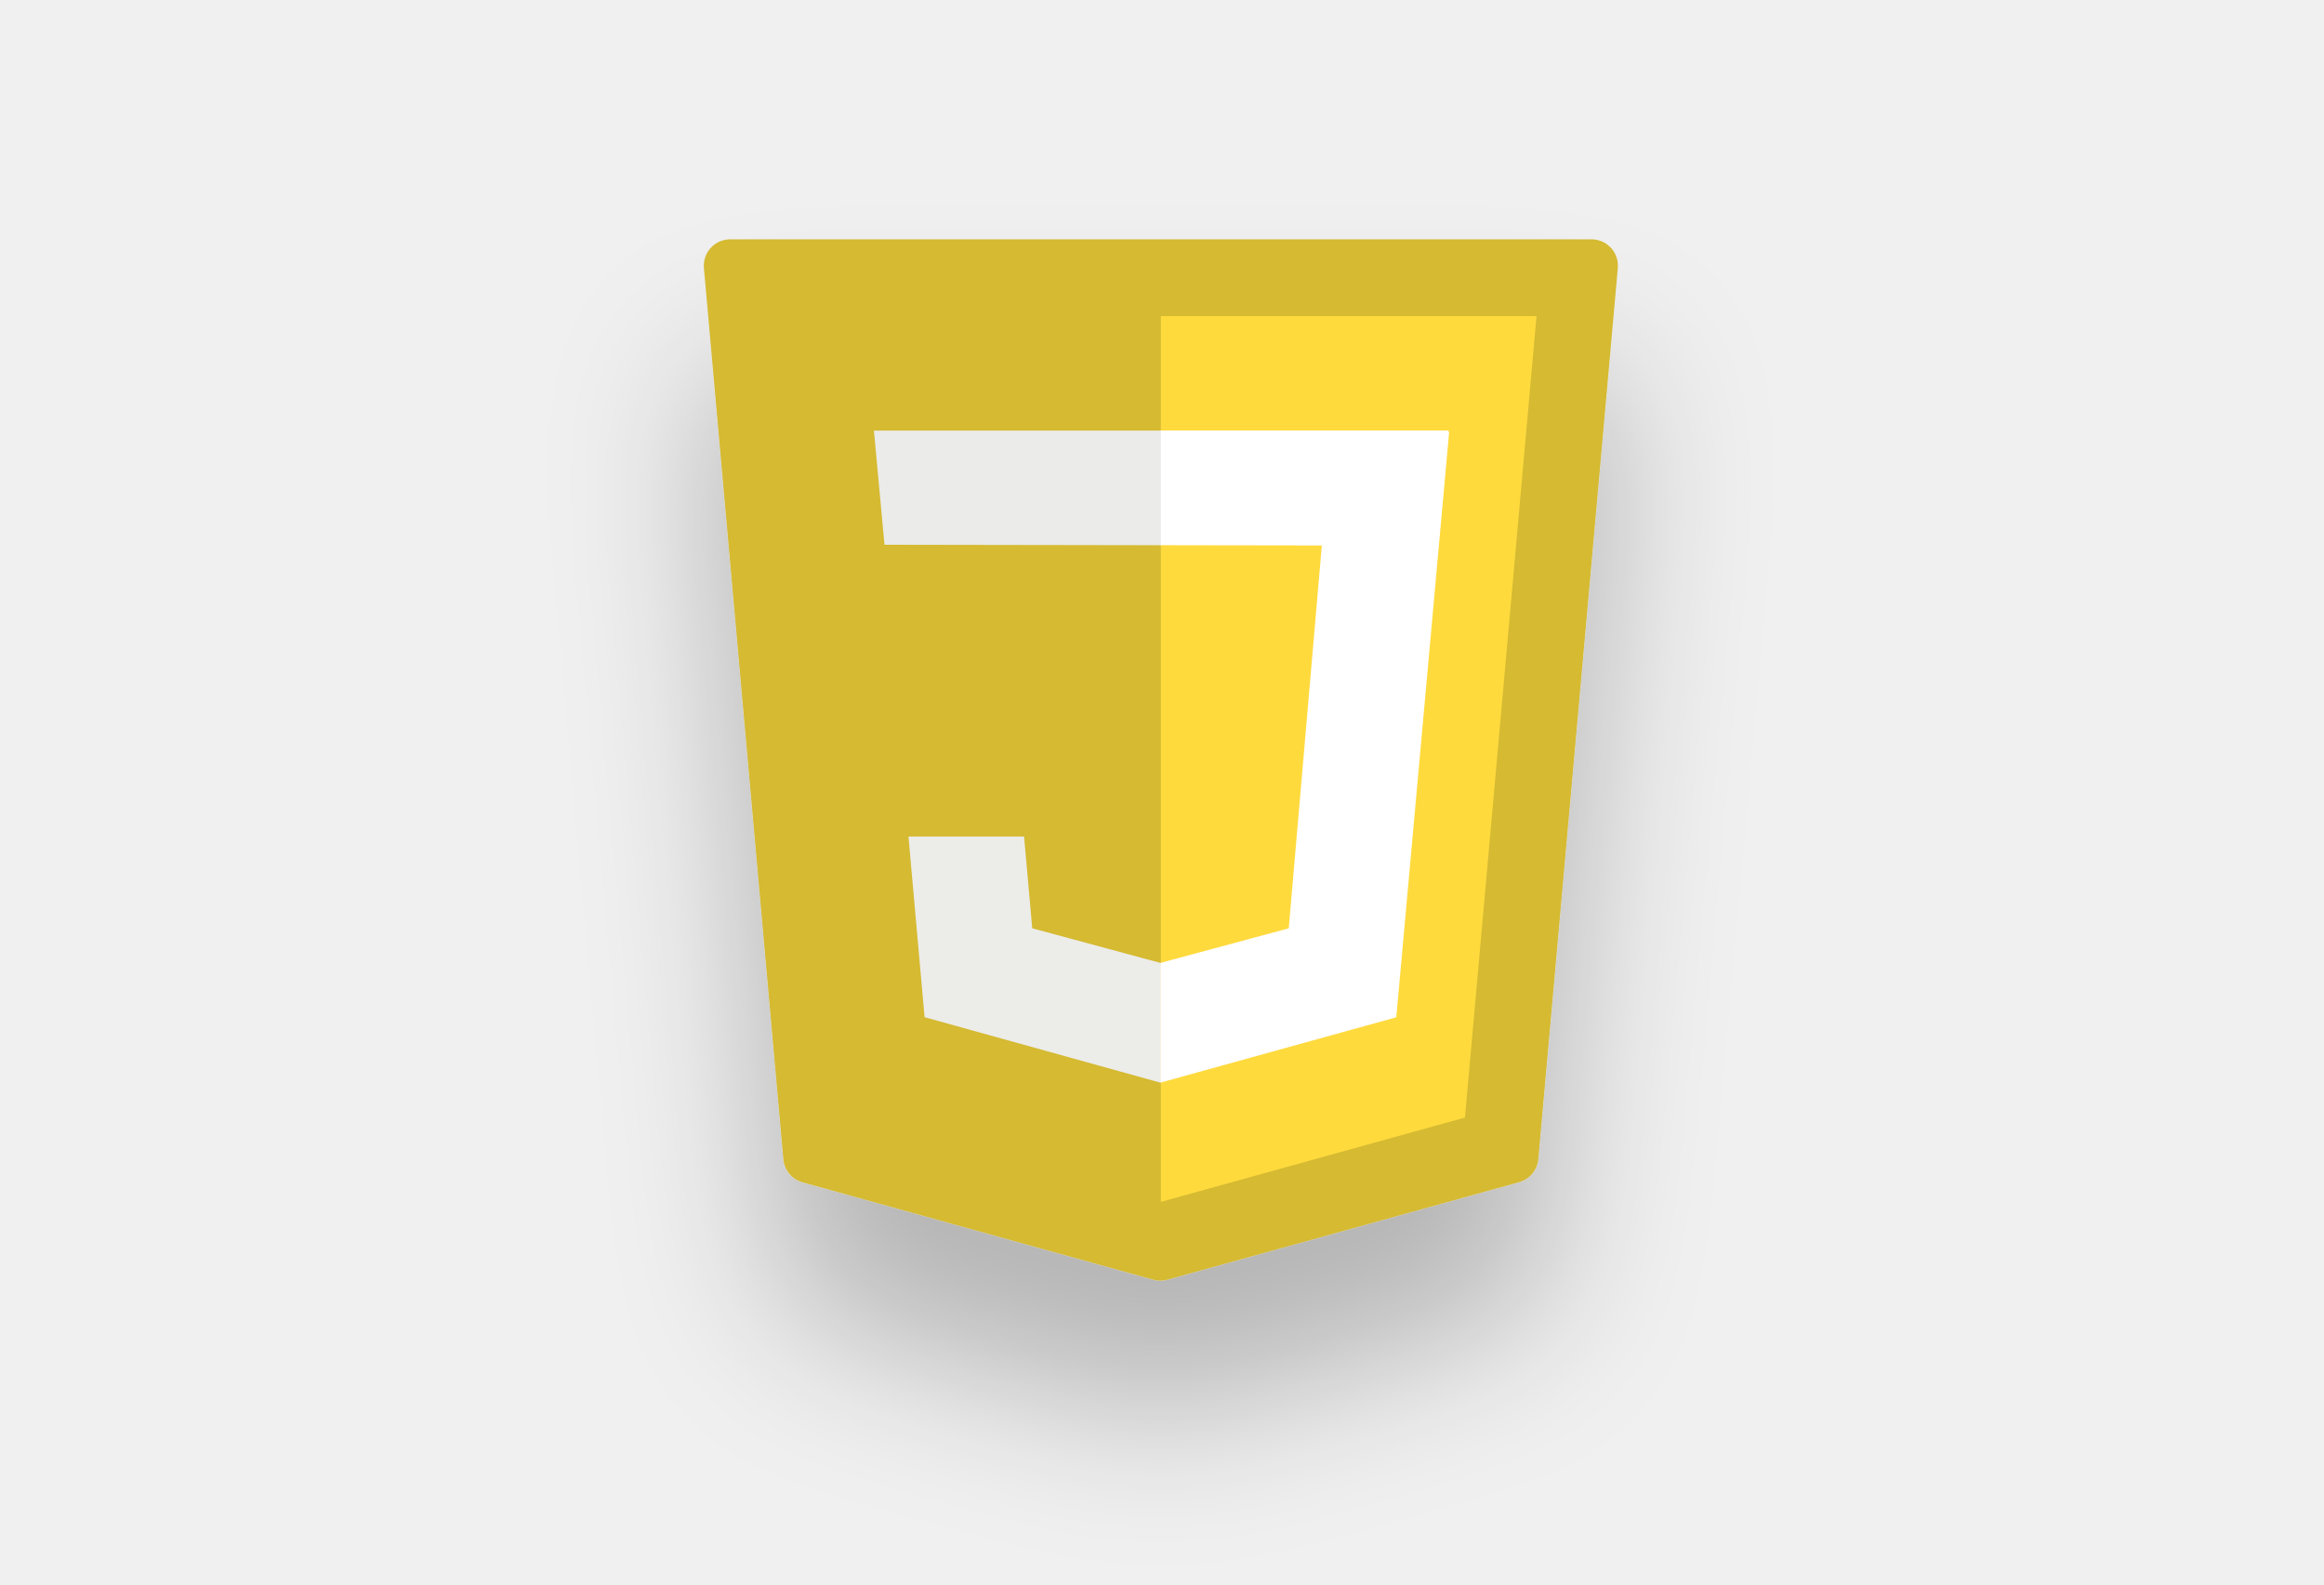
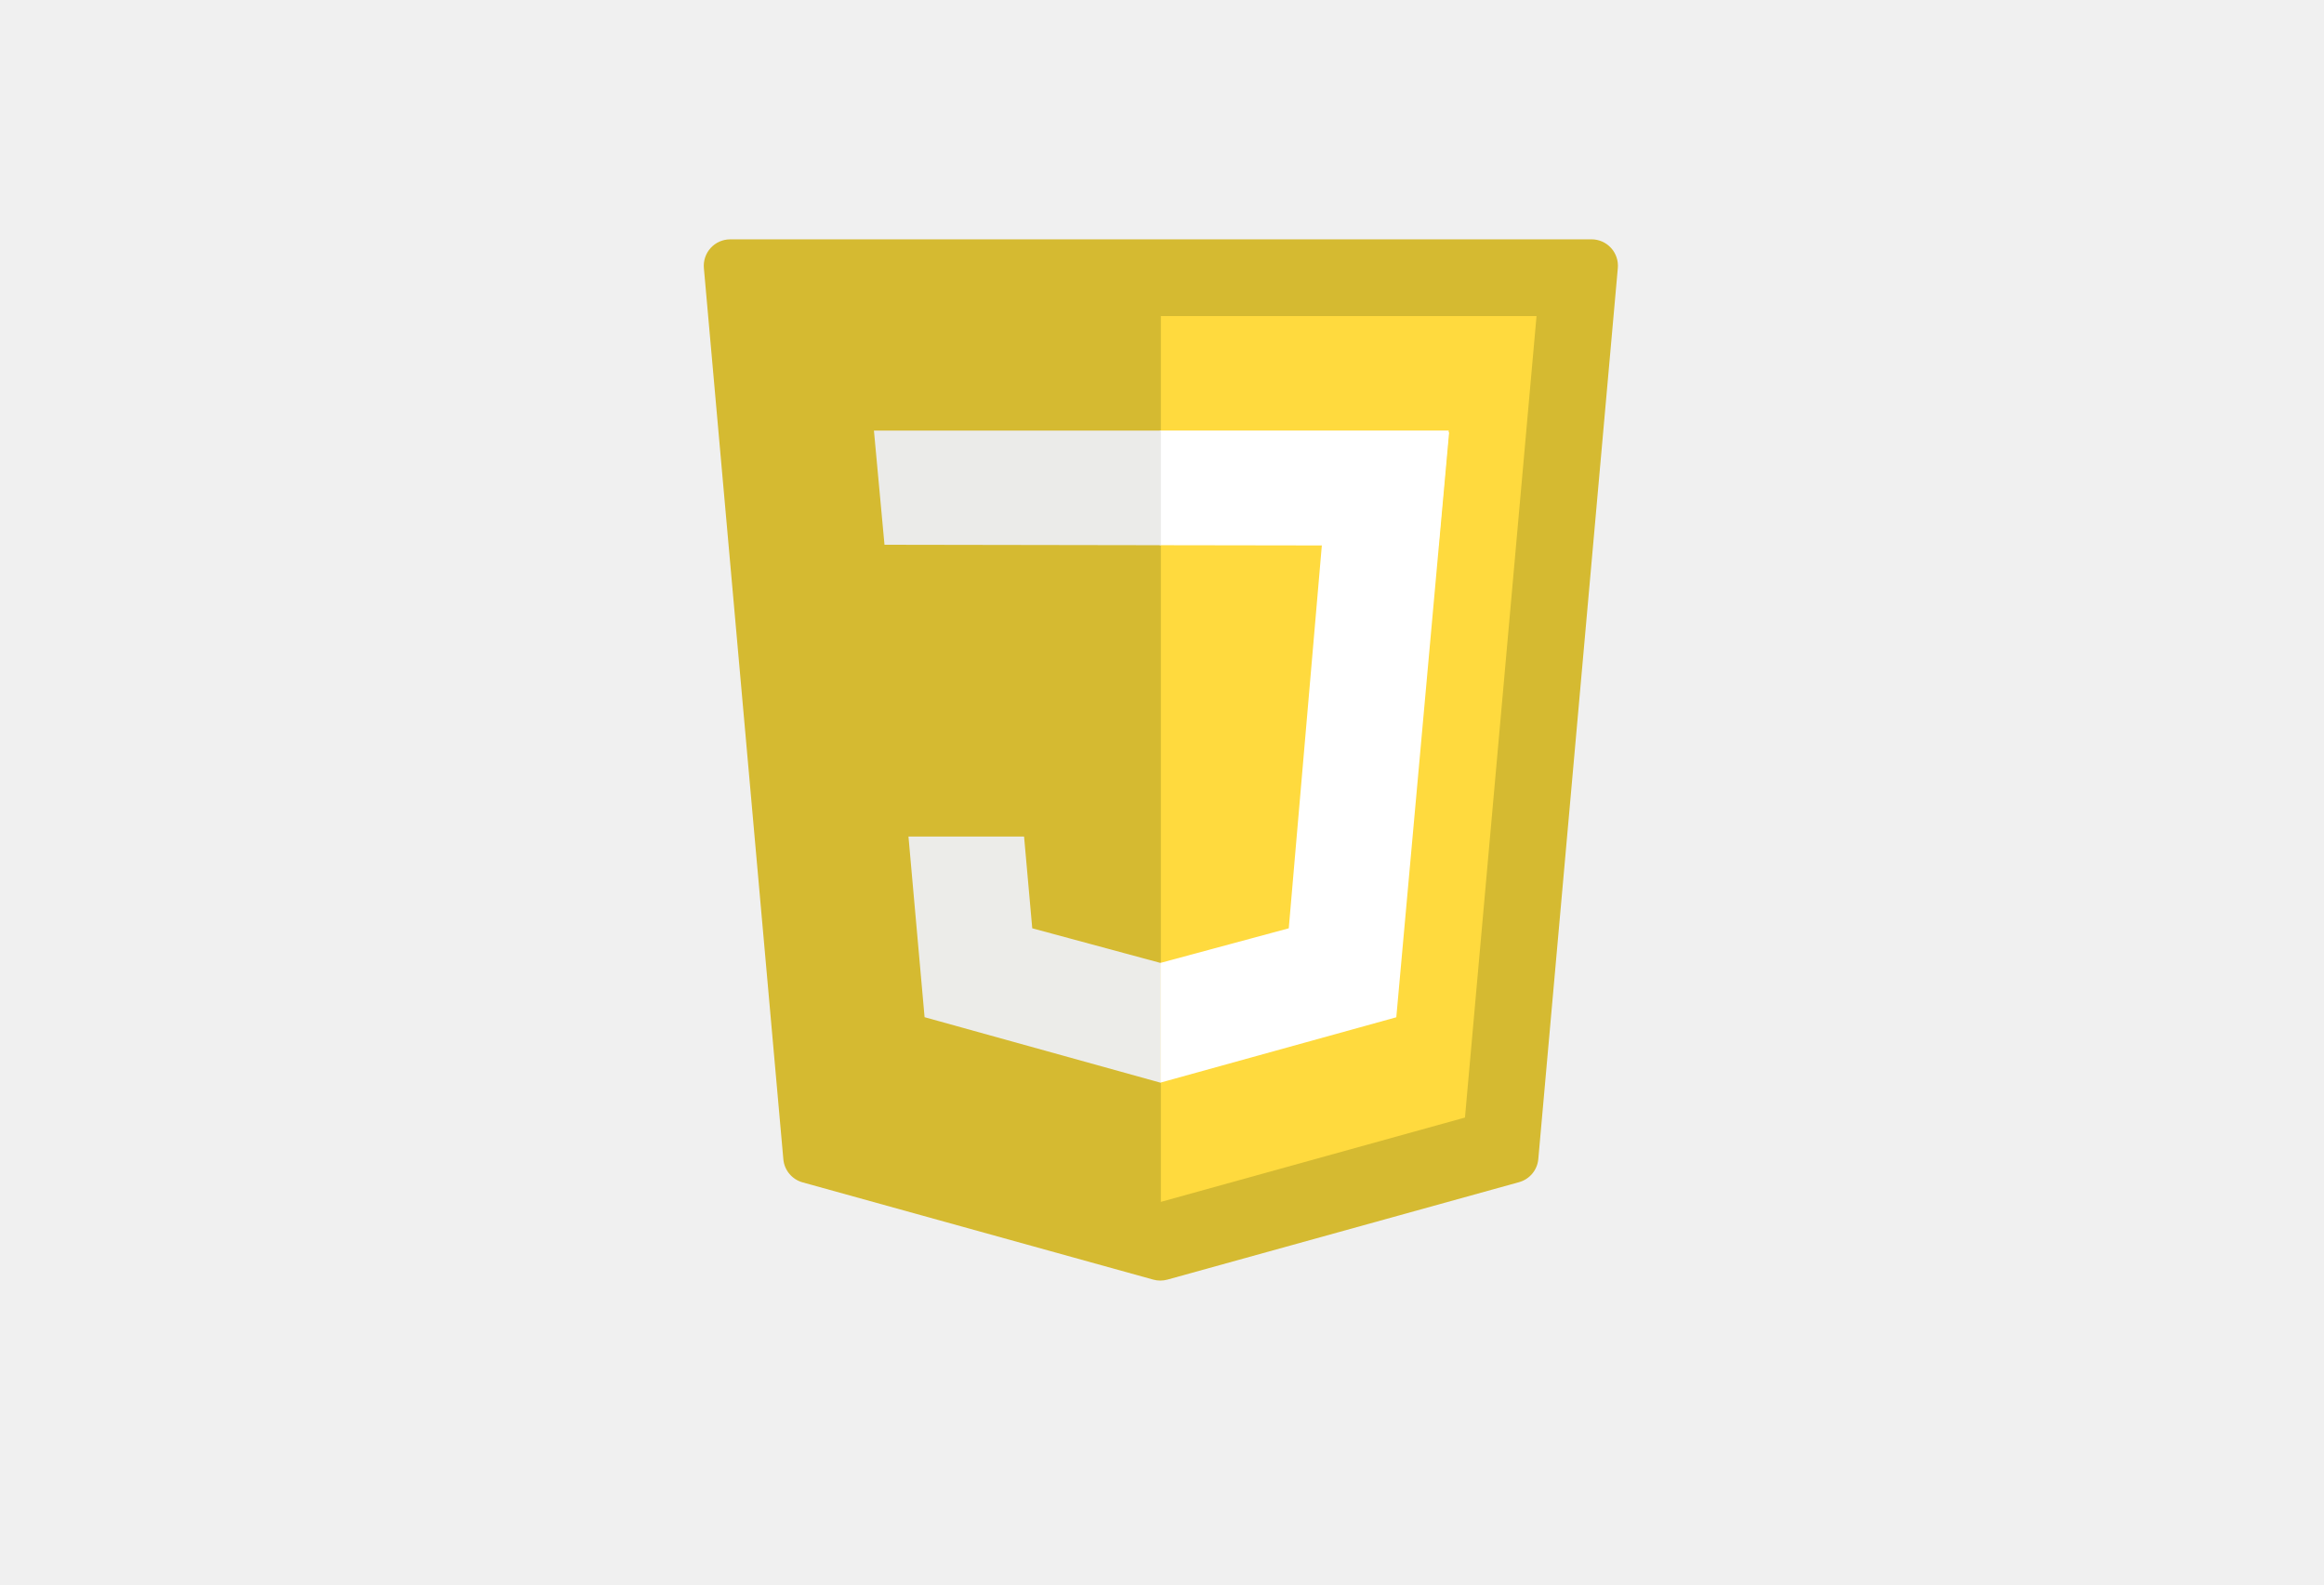
- <svg xmlns="http://www.w3.org/2000/svg" width="88px" height="60px" viewBox="0 0 88 60" version="1.1">
-   <defs>
-     <filter x="-32.9%" y="-16.2%" width="165.7%" height="157.5%" filterUnits="objectBoundingBox" id="filter-1">
-       <feOffset dx="0" dy="5" in="SourceAlpha" result="shadowOffsetOuter1" />
-       <feGaussianBlur stdDeviation="3" in="shadowOffsetOuter1" result="shadowBlurOuter1" />
-       <feColorMatrix values="0 0 0 0 0   0 0 0 0 0   0 0 0 0 0  0 0 0 0.246 0" type="matrix" in="shadowBlurOuter1" result="shadowMatrixOuter1" />
-       <feMerge>
-         <feMergeNode in="shadowMatrixOuter1" />
-         <feMergeNode in="SourceGraphic" />
-       </feMerge>
-     </filter>
-   </defs>
-   <g id="Page-1" stroke="none" stroke-width="1" fill="none" fill-rule="evenodd">
-     <g id="Artboard-Copy" transform="translate(-436, -10)" fill-rule="nonzero">
-       <g id="Group-11" filter="url(#filter-1)" transform="translate(462.5, 19)">
-         <path d="M1.15,0.062 L33.764,0.062 C34.316,0.062 34.764,0.51 34.764,1.062 C34.764,1.092 34.762,1.121 34.76,1.151 L31.749,34.888 C31.712,35.303 31.421,35.652 31.02,35.763 L17.704,39.454 C17.529,39.502 17.345,39.502 17.17,39.454 L3.891,35.769 C3.49,35.658 3.2,35.309 3.163,34.894 L0.154,1.151 C0.105,0.601 0.511,0.115 1.061,0.066 C1.091,0.063 1.12,0.062 1.15,0.062 Z" id="Shape" fill="#D5BA31" />
-         <polygon id="Shape" fill="#FFDA3E" points="28.972 33.317 31.682 2.967 17.457 2.967 17.457 36.509 28.972 33.316" />
-         <polyline id="Shape" fill="#ECECE9" points="17.457 27.455 17.437 27.46 12.587 26.15 12.277 22.676 7.9 22.676 8.51 29.516 17.435 31.994 17.455 31.988 17.455 27.455" />
-         <polygon id="Shape" fill="#FFFFFF" points="23.67 10.29 22.3 26.15 17.442 27.46 17.442 31.993 26.372 29.519 28.372 7.359 23.669 10.294" />
-         <polygon id="Shape" fill="#FFFFFF" points="17.417 11.644 27.969 11.66 28.055 10.68 28.255 8.473 28.358 7.303 17.416 7.303 17.416 11.643" />
-         <polygon id="Shape" fill="#EBEBE9" points="6.992 11.627 6.592 7.304 17.457 7.304 17.457 11.644 6.992 11.627" />
-       </g>
-     </g>
+ <svg xmlns="http://www.w3.org/2000/svg" height="60" width="88">
+   <g fill="none">
+     <path d="M27.65 9.062h32.614a1 1 0 0 1 .996 1.089l-3.011 33.737a1 1 0 0 1-.73.875l-13.315 3.69a1 1 0 0 1-.534 0L30.39 44.77a1 1 0 0 1-.728-.875l-3.009-33.743a1 1 0 0 1 .996-1.089z" fill="#d5ba31" />
+     <path d="M55.472 42.317l2.71-30.35H43.957v33.542l11.515-3.193z" fill="#ffda3e" />
+     <path d="M43.957 36.455l-.02.005-4.85-1.31-.31-3.474H34.4l.61 6.84 8.925 2.478.02-.006v-4.533" fill="#ecece9" />
+     <path d="M50.17 19.29L48.8 35.15l-4.858 1.31v4.533l8.93-2.474 2-22.16-4.703 2.935z" fill="#fff" />
+     <path d="M43.917 20.644l10.552.016.086-.98.2-2.207.103-1.17H43.916v4.34z" fill="#fff" />
+     <path d="M33.492 20.627l-.4-4.323h10.865v4.34z" fill="#ebebe9" />
  </g>
</svg>
